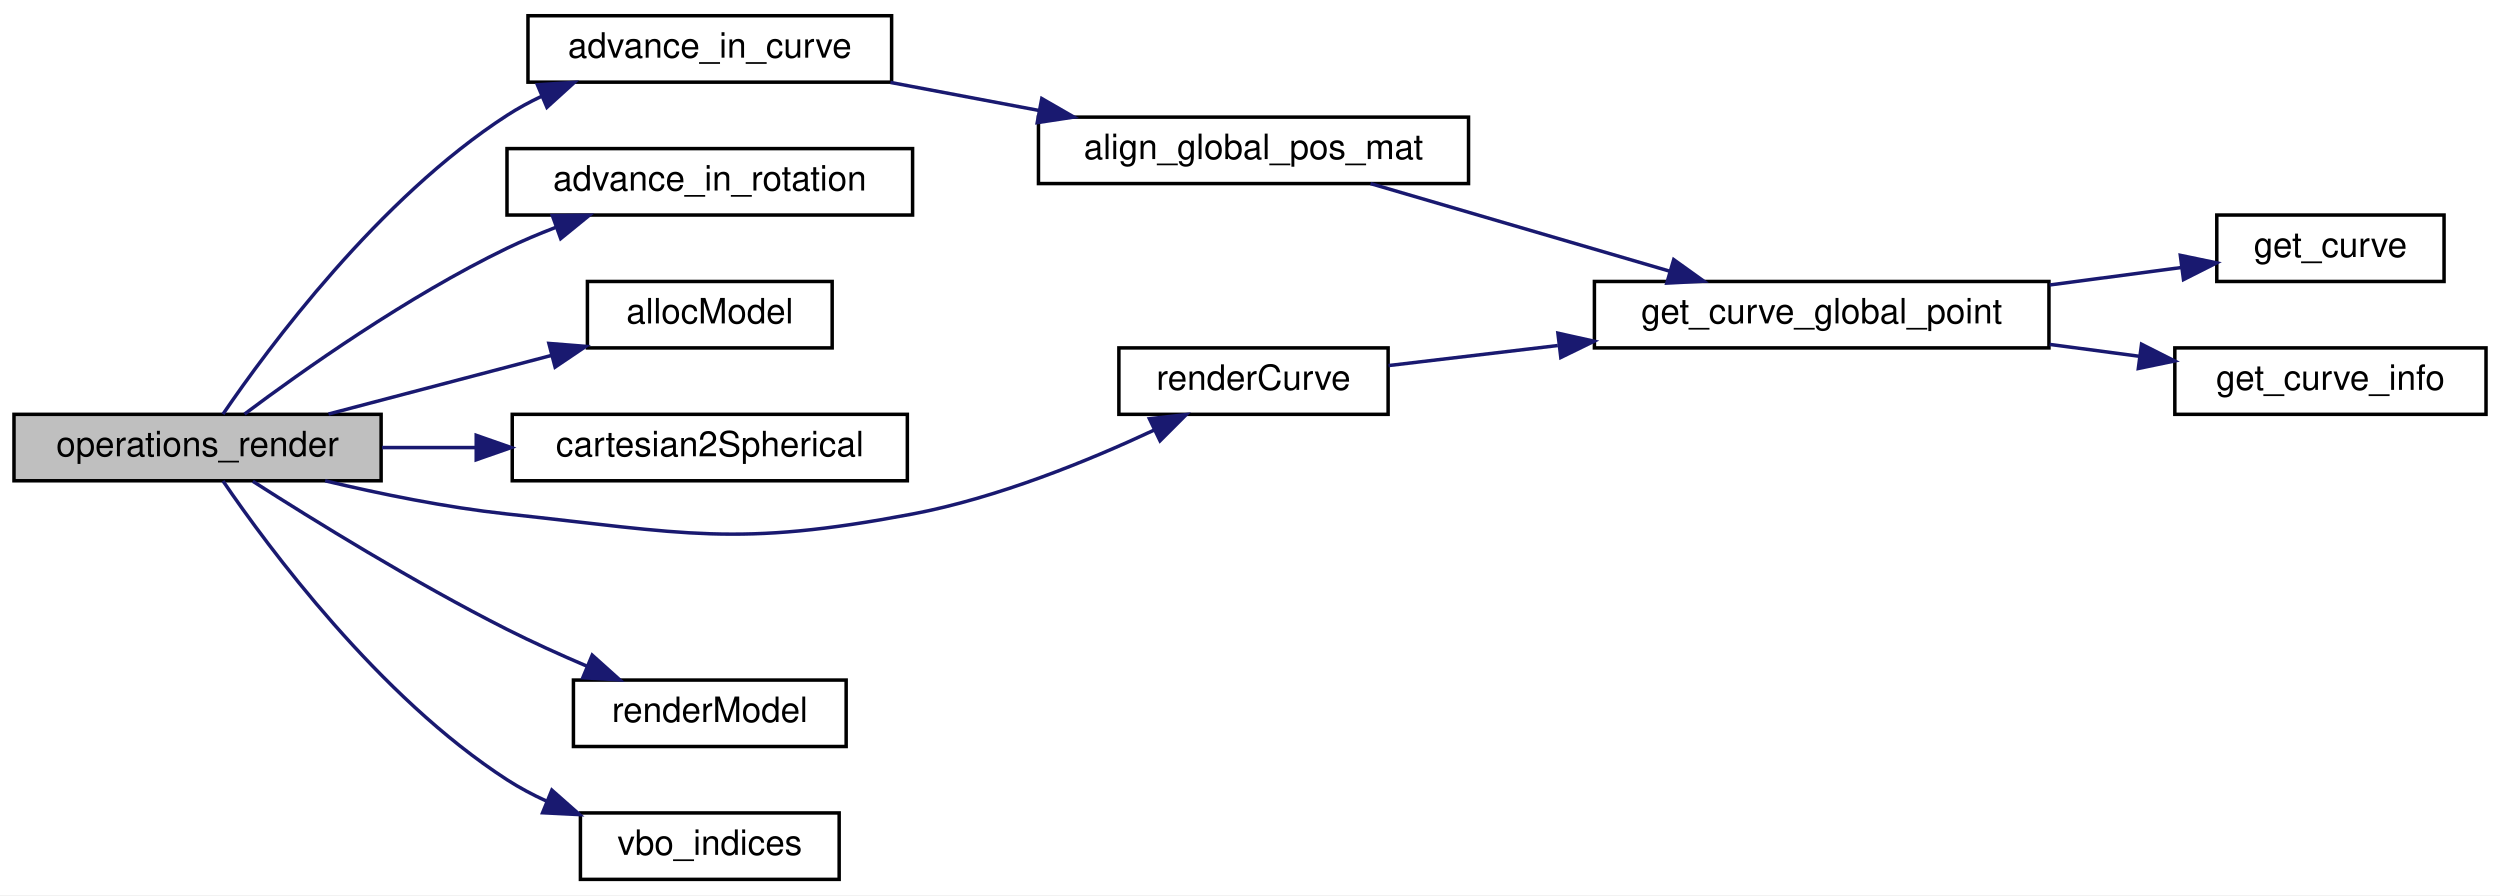
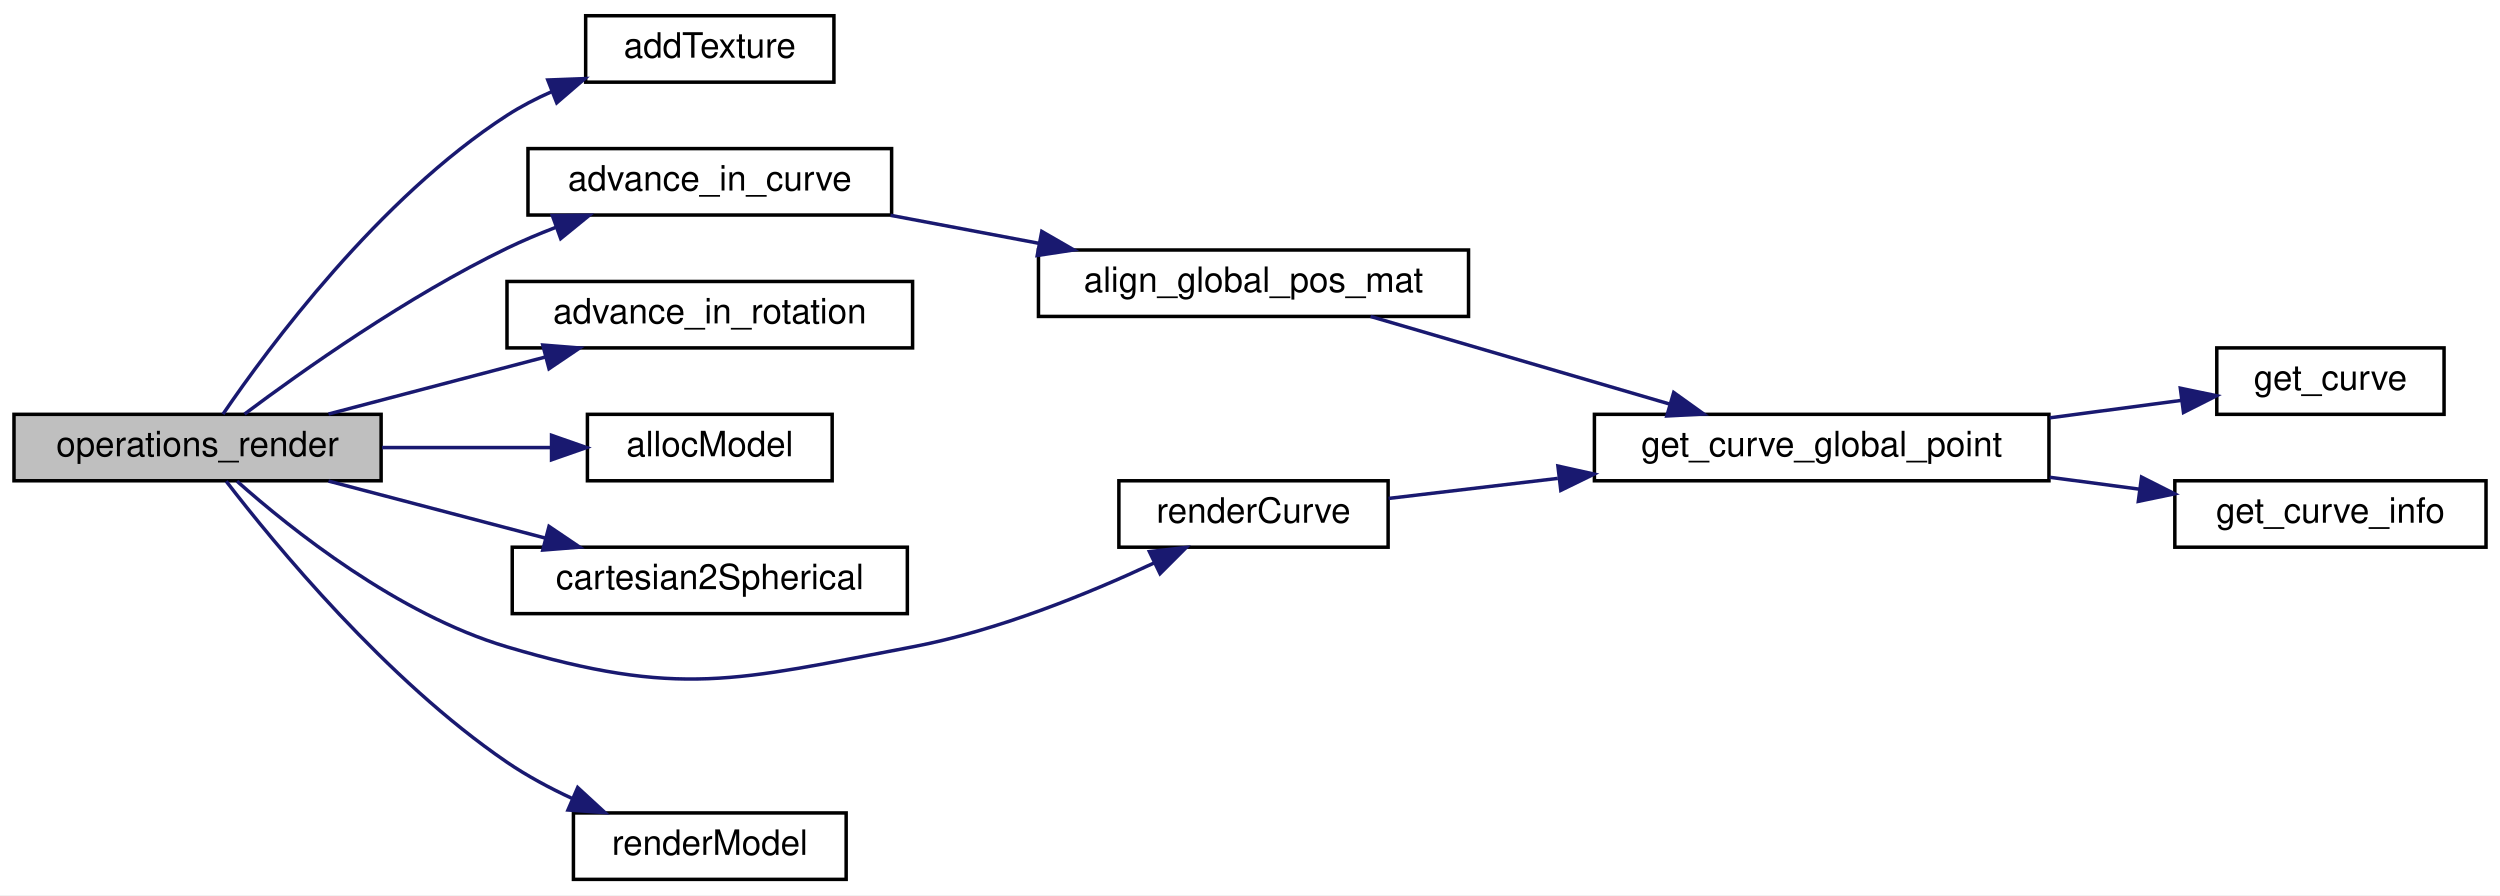
<svg xmlns="http://www.w3.org/2000/svg" xmlns:xlink="http://www.w3.org/1999/xlink" width="715pt" height="256pt" viewBox="0.00 0.00 715.00 256.00">
  <g id="graph0" class="graph" transform="scale(1 1) rotate(0) translate(4 252)">
    <polygon fill="white" stroke="transparent" points="-4,4 -4,-252 711,-252 711,4 -4,4" />
    <g id="node1" class="node">
      <g id="a_node1">
        <a xlink:title=" ">
          <polygon fill="#bfbfbf" stroke="black" points="0,-114.5 0,-133.5 105,-133.5 105,-114.5 0,-114.5" />
          <text text-anchor="middle" x="52.5" y="-121.5" font-family="Helvetica,sans-Serif" font-size="10.00">operations_render</text>
        </a>
      </g>
    </g>
    <g id="node2" class="node">
      <g id="a_node2">
-         <a xlink:href="curves_8cpp.html#af213e79ca700e91ea886085a4149a848" target="_top" xlink:title=" ">
-           <polygon fill="white" stroke="black" points="147,-228.5 147,-247.5 251,-247.5 251,-228.5 147,-228.5" />
-           <text text-anchor="middle" x="199" y="-235.5" font-family="Helvetica,sans-Serif" font-size="10.00">advance_in_curve</text>
+         <a xlink:href="group__model_engine.html#gaa9af6d9e3eb9df46397e7fc463ae5525" target="_top" xlink:title=" ">
+           <polygon fill="white" stroke="black" points="163.5,-228.5 163.5,-247.5 234.5,-247.5 234.5,-228.5 163.5,-228.5" />
+           <text text-anchor="middle" x="199" y="-235.5" font-family="Helvetica,sans-Serif" font-size="10.00">addTexture</text>
        </a>
      </g>
    </g>
    <g id="edge1" class="edge">
-       <path fill="none" stroke="midnightblue" d="M59.78,-133.57C72.73,-152.56 104.29,-195.25 141,-219 144.12,-221.02 147.47,-222.84 150.93,-224.48" />
-       <polygon fill="midnightblue" stroke="midnightblue" points="149.69,-227.76 160.27,-228.43 152.42,-221.31 149.69,-227.76" />
+       <path fill="none" stroke="midnightblue" d="M59.78,-133.57C72.73,-152.56 104.29,-195.25 141,-219 145,-221.59 149.4,-223.86 153.91,-225.84" />
+       <polygon fill="midnightblue" stroke="midnightblue" points="152.67,-229.12 163.26,-229.52 155.23,-222.6 152.67,-229.12" />
    </g>
-     <g id="node7" class="node">
-       <g id="a_node7">
-         <a xlink:href="engine_8cpp.html#a072c434cfd125e58ac1cec9a5725688a" target="_top" xlink:title=" ">
-           <polygon fill="white" stroke="black" points="141,-190.5 141,-209.5 257,-209.5 257,-190.5 141,-190.5" />
-           <text text-anchor="middle" x="199" y="-197.5" font-family="Helvetica,sans-Serif" font-size="10.00">advance_in_rotation</text>
+     <g id="node3" class="node">
+       <g id="a_node3">
+         <a xlink:href="curves_8cpp.html#af213e79ca700e91ea886085a4149a848" target="_top" xlink:title=" ">
+           <polygon fill="white" stroke="black" points="147,-190.5 147,-209.5 251,-209.5 251,-190.5 147,-190.5" />
+           <text text-anchor="middle" x="199" y="-197.5" font-family="Helvetica,sans-Serif" font-size="10.00">advance_in_curve</text>
        </a>
      </g>
    </g>
-     <g id="edge6" class="edge">
+     <g id="edge2" class="edge">
      <path fill="none" stroke="midnightblue" d="M65.94,-133.58C82.38,-145.89 112.59,-167.29 141,-181 145.41,-183.13 150.11,-185.11 154.86,-186.94" />
      <polygon fill="midnightblue" stroke="midnightblue" points="153.98,-190.34 164.58,-190.45 156.36,-183.76 153.98,-190.34" />
    </g>
    <g id="node8" class="node">
      <g id="a_node8">
-         <a xlink:href="group__model_engine.html#ga56beba311d0a6fcbda9aeb516fe67f8f" target="_top" xlink:title=" ">
-           <polygon fill="white" stroke="black" points="164,-152.5 164,-171.5 234,-171.5 234,-152.5 164,-152.5" />
-           <text text-anchor="middle" x="199" y="-159.5" font-family="Helvetica,sans-Serif" font-size="10.00">allocModel</text>
+         <a xlink:href="engine_8cpp.html#a072c434cfd125e58ac1cec9a5725688a" target="_top" xlink:title=" ">
+           <polygon fill="white" stroke="black" points="141,-152.5 141,-171.5 257,-171.5 257,-152.5 141,-152.5" />
+           <text text-anchor="middle" x="199" y="-159.5" font-family="Helvetica,sans-Serif" font-size="10.00">advance_in_rotation</text>
        </a>
      </g>
    </g>
    <g id="edge7" class="edge">
-       <path fill="none" stroke="midnightblue" d="M89.96,-133.59C109.36,-138.69 133.37,-145 153.82,-150.38" />
-       <polygon fill="midnightblue" stroke="midnightblue" points="152.98,-153.78 163.54,-152.94 154.76,-147.01 152.98,-153.78" />
+       <path fill="none" stroke="midnightblue" d="M89.96,-133.59C108.77,-138.54 131.91,-144.62 151.95,-149.89" />
+       <polygon fill="midnightblue" stroke="midnightblue" points="151.24,-153.32 161.8,-152.48 153.02,-146.55 151.24,-153.32" />
    </g>
    <g id="node9" class="node">
      <g id="a_node9">
-         <a xlink:href="group__spherical.html#ga2a22d15f7463ccd8f8d1aa65e7578983" target="_top" xlink:title=" ">
-           <polygon fill="white" stroke="black" points="142.5,-114.5 142.5,-133.5 255.5,-133.5 255.5,-114.5 142.5,-114.5" />
-           <text text-anchor="middle" x="199" y="-121.5" font-family="Helvetica,sans-Serif" font-size="10.00">cartesian2Spherical</text>
+         <a xlink:href="group__model_engine.html#ga56beba311d0a6fcbda9aeb516fe67f8f" target="_top" xlink:title=" ">
+           <polygon fill="white" stroke="black" points="164,-114.5 164,-133.5 234,-133.5 234,-114.5 164,-114.5" />
+           <text text-anchor="middle" x="199" y="-121.5" font-family="Helvetica,sans-Serif" font-size="10.00">allocModel</text>
        </a>
      </g>
    </g>
    <g id="edge8" class="edge">
-       <path fill="none" stroke="midnightblue" d="M105.26,-124C113.97,-124 123.11,-124 132.12,-124" />
-       <polygon fill="midnightblue" stroke="midnightblue" points="132.2,-127.5 142.2,-124 132.2,-120.5 132.2,-127.5" />
+       <path fill="none" stroke="midnightblue" d="M105.26,-124C121.05,-124 138.27,-124 153.53,-124" />
+       <polygon fill="midnightblue" stroke="midnightblue" points="153.74,-127.5 163.74,-124 153.74,-120.5 153.74,-127.5" />
    </g>
    <g id="node10" class="node">
      <g id="a_node10">
-         <a xlink:href="curves_8cpp.html#ad812fc50a0384335487e258a6f61714e" target="_top" xlink:title=" ">
-           <polygon fill="white" stroke="black" points="316,-133.5 316,-152.5 393,-152.5 393,-133.5 316,-133.5" />
-           <text text-anchor="middle" x="354.5" y="-140.5" font-family="Helvetica,sans-Serif" font-size="10.00">renderCurve</text>
+         <a xlink:href="group__spherical.html#ga2a22d15f7463ccd8f8d1aa65e7578983" target="_top" xlink:title=" ">
+           <polygon fill="white" stroke="black" points="142.5,-76.5 142.5,-95.5 255.5,-95.5 255.5,-76.5 142.5,-76.5" />
+           <text text-anchor="middle" x="199" y="-83.5" font-family="Helvetica,sans-Serif" font-size="10.00">cartesian2Spherical</text>
        </a>
      </g>
    </g>
    <g id="edge9" class="edge">
-       <path fill="none" stroke="midnightblue" d="M88.98,-114.49C104.78,-110.73 123.69,-106.86 141,-105 192.26,-99.5 206.35,-95.39 257,-105 281.25,-109.6 307.21,-120.17 326.08,-129" />
-       <polygon fill="midnightblue" stroke="midnightblue" points="324.73,-132.24 335.26,-133.42 327.77,-125.93 324.73,-132.24" />
+       <path fill="none" stroke="midnightblue" d="M89.96,-114.41C108.77,-109.46 131.91,-103.38 151.95,-98.11" />
+       <polygon fill="midnightblue" stroke="midnightblue" points="153.02,-101.45 161.8,-95.52 151.24,-94.68 153.02,-101.45" />
    </g>
    <g id="node11" class="node">
      <g id="a_node11">
-         <a xlink:href="group__model_engine.html#gae7de75a0850ac9069b4a3710b63a102c" target="_top" xlink:title=" ">
-           <polygon fill="white" stroke="black" points="160,-38.5 160,-57.5 238,-57.5 238,-38.5 160,-38.5" />
-           <text text-anchor="middle" x="199" y="-45.5" font-family="Helvetica,sans-Serif" font-size="10.00">renderModel</text>
+         <a xlink:href="curves_8cpp.html#ad812fc50a0384335487e258a6f61714e" target="_top" xlink:title=" ">
+           <polygon fill="white" stroke="black" points="316,-95.5 316,-114.5 393,-114.5 393,-95.5 316,-95.5" />
+           <text text-anchor="middle" x="354.5" y="-102.5" font-family="Helvetica,sans-Serif" font-size="10.00">renderCurve</text>
        </a>
      </g>
    </g>
-     <g id="edge11" class="edge">
-       <path fill="none" stroke="midnightblue" d="M68.32,-114.34C85.45,-103.37 114.65,-85.3 141,-72 148.28,-68.33 156.26,-64.72 163.87,-61.47" />
-       <polygon fill="midnightblue" stroke="midnightblue" points="165.37,-64.63 173.26,-57.55 162.68,-58.17 165.37,-64.63" />
+     <g id="edge10" class="edge">
+       <path fill="none" stroke="midnightblue" d="M63.79,-114.37C79.17,-100.7 109.72,-76.29 141,-67 190.42,-52.32 206.35,-57.39 257,-67 281.25,-71.6 307.21,-82.17 326.08,-91" />
+       <polygon fill="midnightblue" stroke="midnightblue" points="324.73,-94.24 335.26,-95.42 327.77,-87.93 324.73,-94.24" />
    </g>
    <g id="node12" class="node">
      <g id="a_node12">
-         <a xlink:href="group__engine.html#ga260fbd3d70764684657bbf1a617ddf99" target="_top" xlink:title=" ">
-           <polygon fill="white" stroke="black" points="162,-0.5 162,-19.5 236,-19.5 236,-0.5 162,-0.5" />
-           <text text-anchor="middle" x="199" y="-7.5" font-family="Helvetica,sans-Serif" font-size="10.00">vbo_indices</text>
+         <a xlink:href="group__model_engine.html#ga9b0aa26dead35aab4fa6be0709998046" target="_top" xlink:title=" ">
+           <polygon fill="white" stroke="black" points="160,-0.5 160,-19.5 238,-19.5 238,-0.5 160,-0.5" />
+           <text text-anchor="middle" x="199" y="-7.5" font-family="Helvetica,sans-Serif" font-size="10.00">renderModel</text>
        </a>
      </g>
    </g>
    <g id="edge12" class="edge">
-       <path fill="none" stroke="midnightblue" d="M59.78,-114.43C72.73,-95.44 104.29,-52.75 141,-29 144.55,-26.71 148.4,-24.66 152.37,-22.85" />
-       <polygon fill="midnightblue" stroke="midnightblue" points="153.83,-26.03 161.76,-19.02 151.18,-19.55 153.83,-26.03" />
-     </g>
-     <g id="node3" class="node">
-       <g id="a_node3">
-         <a xlink:href="curves_8cpp.html#aca4aaefe66ab2cbc9d44054ab8929c0d" target="_top" xlink:title=" ">
-           <polygon fill="white" stroke="black" points="293,-199.5 293,-218.5 416,-218.5 416,-199.5 293,-199.5" />
-           <text text-anchor="middle" x="354.5" y="-206.5" font-family="Helvetica,sans-Serif" font-size="10.00">align_global_pos_mat</text>
-         </a>
-       </g>
-     </g>
-     <g id="edge2" class="edge">
-       <path fill="none" stroke="midnightblue" d="M250.69,-228.42C264.25,-225.86 279.04,-223.07 293.07,-220.42" />
-       <polygon fill="midnightblue" stroke="midnightblue" points="293.95,-223.81 303.13,-218.52 292.65,-216.93 293.95,-223.81" />
+       <path fill="none" stroke="midnightblue" d="M60.69,-114.36C74.5,-96.42 106.44,-57.59 141,-34 146.72,-30.1 153.18,-26.63 159.63,-23.64" />
+       <polygon fill="midnightblue" stroke="midnightblue" points="161.22,-26.77 169.01,-19.6 158.44,-20.34 161.22,-26.77" />
    </g>
    <g id="node4" class="node">
      <g id="a_node4">
-         <a xlink:href="curves_8cpp.html#abe9fa1f2a311f275f92f5b46fb2f8490" target="_top" xlink:title=" ">
-           <polygon fill="white" stroke="black" points="452,-152.5 452,-171.5 582,-171.5 582,-152.5 452,-152.5" />
-           <text text-anchor="middle" x="517" y="-159.5" font-family="Helvetica,sans-Serif" font-size="10.00">get_curve_global_point</text>
+         <a xlink:href="curves_8cpp.html#aca4aaefe66ab2cbc9d44054ab8929c0d" target="_top" xlink:title=" ">
+           <polygon fill="white" stroke="black" points="293,-161.5 293,-180.5 416,-180.5 416,-161.5 293,-161.5" />
+           <text text-anchor="middle" x="354.5" y="-168.5" font-family="Helvetica,sans-Serif" font-size="10.00">align_global_pos_mat</text>
        </a>
      </g>
    </g>
    <g id="edge3" class="edge">
-       <path fill="none" stroke="midnightblue" d="M387.98,-199.49C412.59,-192.28 446.62,-182.32 473.42,-174.47" />
-       <polygon fill="midnightblue" stroke="midnightblue" points="474.68,-177.75 483.29,-171.58 472.71,-171.03 474.68,-177.75" />
+       <path fill="none" stroke="midnightblue" d="M250.69,-190.42C264.25,-187.86 279.04,-185.07 293.07,-182.42" />
+       <polygon fill="midnightblue" stroke="midnightblue" points="293.95,-185.81 303.13,-180.52 292.65,-178.93 293.95,-185.81" />
    </g>
    <g id="node5" class="node">
      <g id="a_node5">
-         <a xlink:href="curves_8cpp.html#af68f8da25ecf53c589aa5d47f1f8e164" target="_top" xlink:title=" ">
-           <polygon fill="white" stroke="black" points="630,-171.5 630,-190.5 695,-190.5 695,-171.5 630,-171.5" />
-           <text text-anchor="middle" x="662.5" y="-178.5" font-family="Helvetica,sans-Serif" font-size="10.00">get_curve</text>
+         <a xlink:href="curves_8cpp.html#abe9fa1f2a311f275f92f5b46fb2f8490" target="_top" xlink:title=" ">
+           <polygon fill="white" stroke="black" points="452,-114.5 452,-133.5 582,-133.5 582,-114.5 452,-114.5" />
+           <text text-anchor="middle" x="517" y="-121.5" font-family="Helvetica,sans-Serif" font-size="10.00">get_curve_global_point</text>
        </a>
      </g>
    </g>
    <g id="edge4" class="edge">
-       <path fill="none" stroke="midnightblue" d="M582.2,-170.5C595.01,-172.2 608.15,-173.94 619.95,-175.5" />
-       <polygon fill="midnightblue" stroke="midnightblue" points="619.57,-178.98 629.94,-176.82 620.48,-172.04 619.57,-178.98" />
+       <path fill="none" stroke="midnightblue" d="M387.98,-161.49C412.59,-154.28 446.62,-144.32 473.42,-136.47" />
+       <polygon fill="midnightblue" stroke="midnightblue" points="474.68,-139.75 483.29,-133.58 472.71,-133.03 474.68,-139.75" />
    </g>
    <g id="node6" class="node">
      <g id="a_node6">
-         <a xlink:href="curves_8cpp.html#afa648d7de8c941b50b26f02755a955b9" target="_top" xlink:title=" ">
-           <polygon fill="white" stroke="black" points="618,-133.5 618,-152.5 707,-152.5 707,-133.5 618,-133.5" />
-           <text text-anchor="middle" x="662.5" y="-140.5" font-family="Helvetica,sans-Serif" font-size="10.00">get_curve_info</text>
+         <a xlink:href="curves_8cpp.html#af68f8da25ecf53c589aa5d47f1f8e164" target="_top" xlink:title=" ">
+           <polygon fill="white" stroke="black" points="630,-133.5 630,-152.5 695,-152.5 695,-133.5 630,-133.5" />
+           <text text-anchor="middle" x="662.5" y="-140.5" font-family="Helvetica,sans-Serif" font-size="10.00">get_curve</text>
        </a>
      </g>
    </g>
    <g id="edge5" class="edge">
-       <path fill="none" stroke="midnightblue" d="M582.2,-153.5C590.79,-152.36 599.53,-151.21 607.92,-150.09" />
-       <polygon fill="midnightblue" stroke="midnightblue" points="608.48,-153.55 617.94,-148.77 607.56,-146.61 608.48,-153.55" />
+       <path fill="none" stroke="midnightblue" d="M582.2,-132.5C595.01,-134.2 608.15,-135.94 619.95,-137.5" />
+       <polygon fill="midnightblue" stroke="midnightblue" points="619.57,-140.98 629.94,-138.82 620.48,-134.04 619.57,-140.98" />
    </g>
-     <g id="edge10" class="edge">
-       <path fill="none" stroke="midnightblue" d="M393.13,-147.45C407.63,-149.17 424.75,-151.2 441.53,-153.18" />
-       <polygon fill="midnightblue" stroke="midnightblue" points="441.56,-156.71 451.91,-154.41 442.39,-149.76 441.56,-156.71" />
+     <g id="node7" class="node">
+       <g id="a_node7">
+         <a xlink:href="curves_8cpp.html#afa648d7de8c941b50b26f02755a955b9" target="_top" xlink:title=" ">
+           <polygon fill="white" stroke="black" points="618,-95.5 618,-114.5 707,-114.5 707,-95.5 618,-95.5" />
+           <text text-anchor="middle" x="662.5" y="-102.5" font-family="Helvetica,sans-Serif" font-size="10.00">get_curve_info</text>
+         </a>
+       </g>
+     </g>
+     <g id="edge6" class="edge">
+       <path fill="none" stroke="midnightblue" d="M582.2,-115.5C590.79,-114.36 599.53,-113.21 607.92,-112.09" />
+       <polygon fill="midnightblue" stroke="midnightblue" points="608.48,-115.55 617.94,-110.77 607.56,-108.61 608.48,-115.55" />
+     </g>
+     <g id="edge11" class="edge">
+       <path fill="none" stroke="midnightblue" d="M393.13,-109.45C407.63,-111.17 424.75,-113.2 441.53,-115.18" />
+       <polygon fill="midnightblue" stroke="midnightblue" points="441.56,-118.71 451.91,-116.41 442.39,-111.76 441.56,-118.71" />
    </g>
  </g>
</svg>
